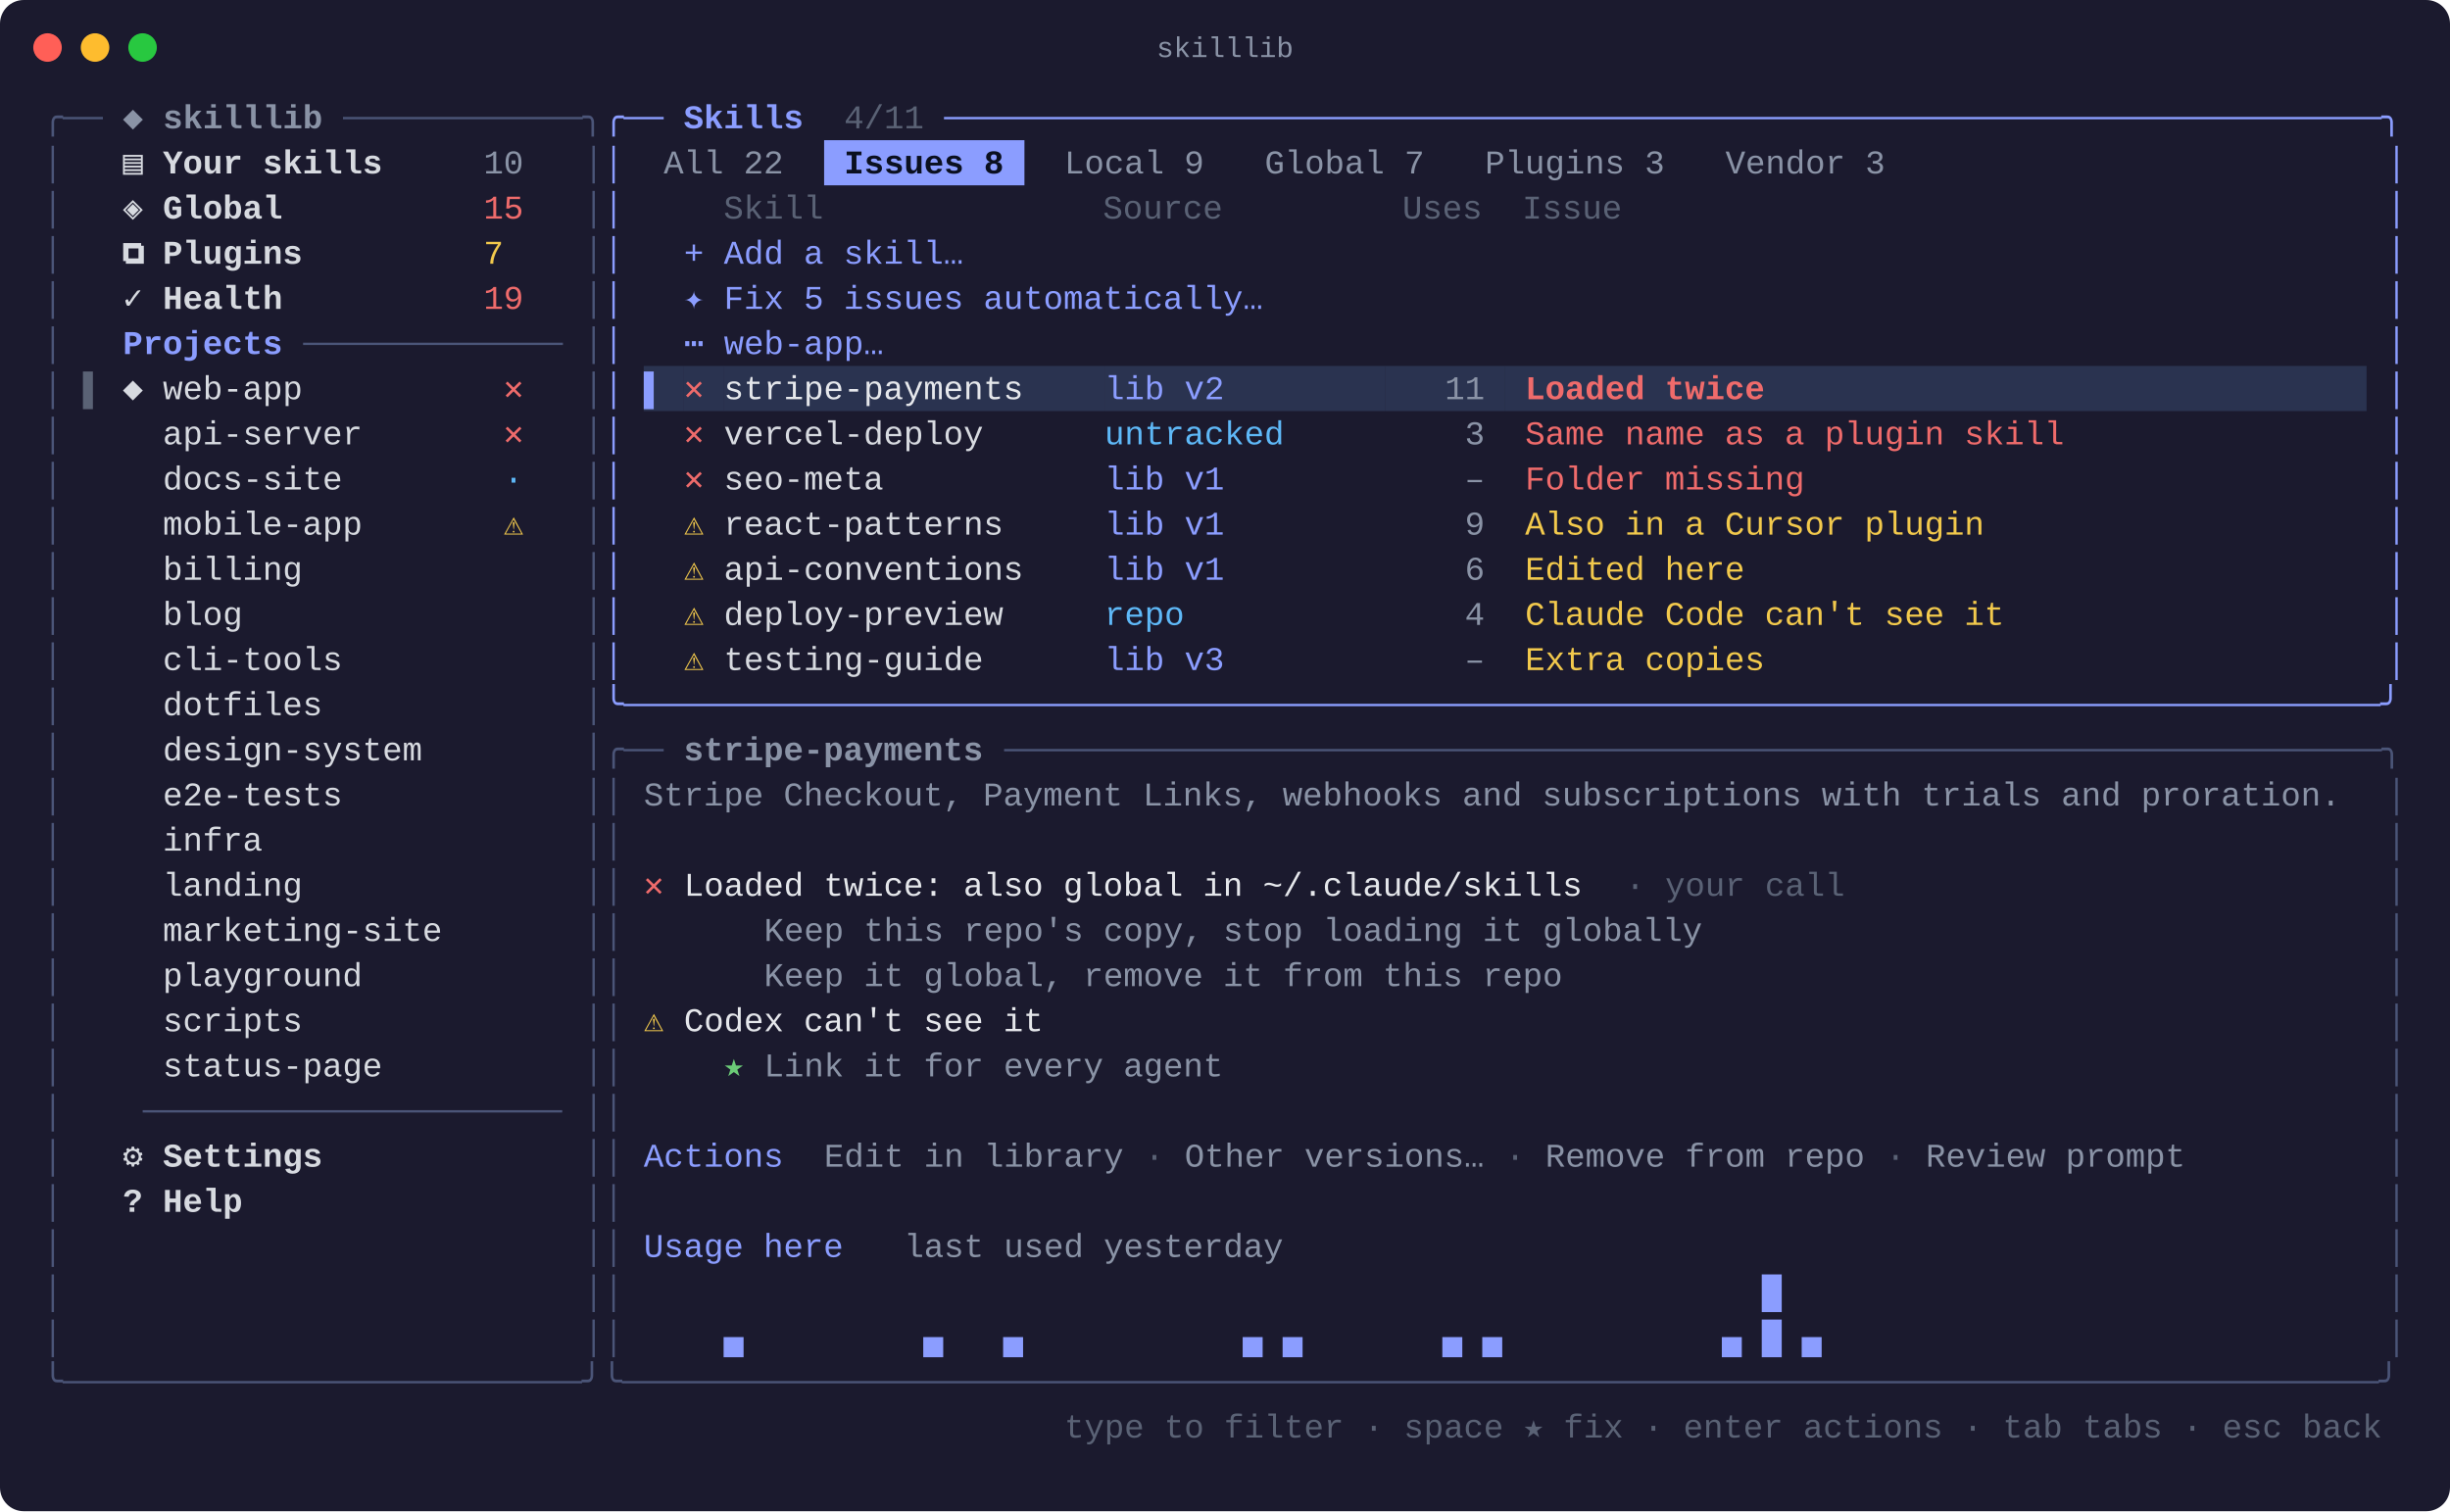
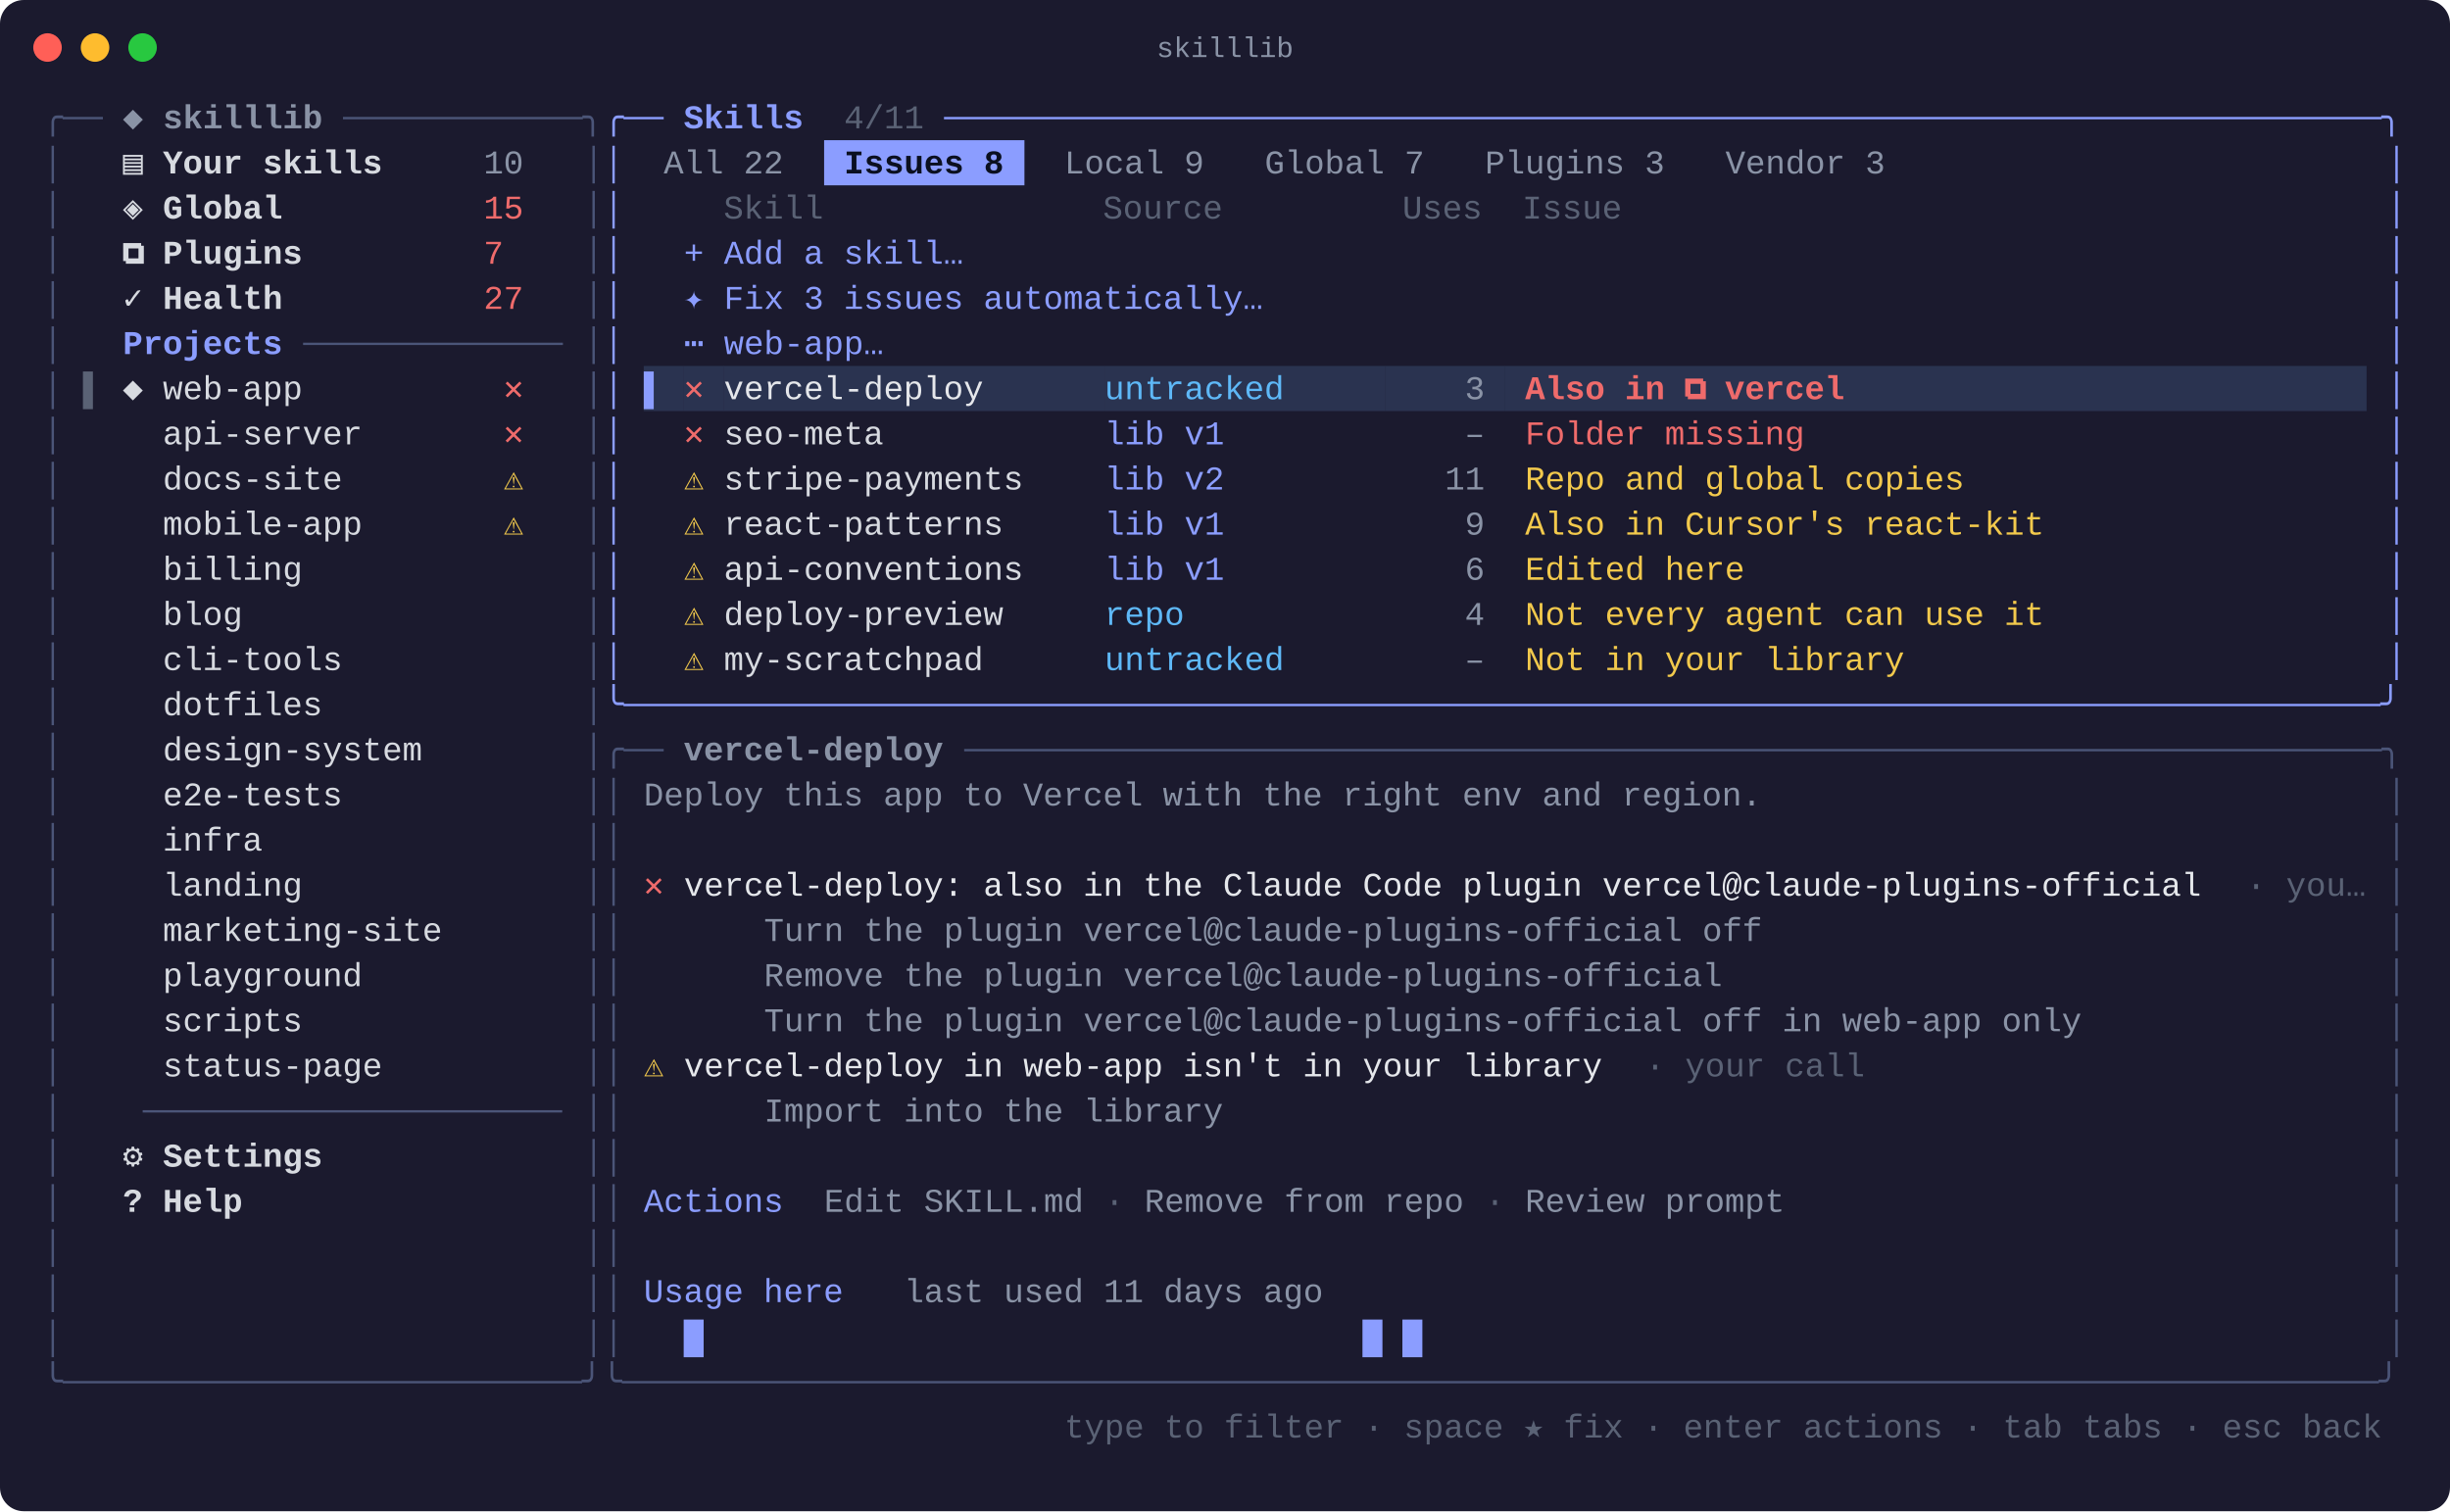
<svg xmlns="http://www.w3.org/2000/svg" width="1031" height="636" viewBox="0 0 1031 636" font-family="SFMono-Regular, Menlo, Consolas, 'Liberation Mono', monospace" font-size="14">
  <rect width="1031" height="636" rx="10" fill="#1b1a2e" />
  <circle cx="20" cy="20" r="6" fill="#ff5f57" />
  <circle cx="40" cy="20" r="6" fill="#febc2e" />
  <circle cx="60" cy="20" r="6" fill="#28c840" />
  <text x="515.5" y="24" fill="#8a93a6" font-size="12" text-anchor="middle">skilllib</text>
  <text x="18.0" y="54.0" fill="#4b5578" xml:space="preserve" textLength="25.3" lengthAdjust="spacingAndGlyphs">╭──</text>
  <text x="43.3" y="54.0" fill="#8a93a6" font-weight="bold" xml:space="preserve" textLength="101.2" lengthAdjust="spacingAndGlyphs"> ◆ skilllib </text>
  <text x="144.4" y="54.0" fill="#4b5578" xml:space="preserve" textLength="109.6" lengthAdjust="spacingAndGlyphs">────────────╮</text>
  <text x="254.0" y="54.0" fill="#8b9dff" xml:space="preserve" textLength="25.3" lengthAdjust="spacingAndGlyphs">╭──</text>
  <text x="279.3" y="54.0" fill="#8b9dff" font-weight="bold" xml:space="preserve" textLength="67.4" lengthAdjust="spacingAndGlyphs"> Skills </text>
  <text x="346.8" y="54.0" fill="#5a6275" xml:space="preserve" textLength="50.6" lengthAdjust="spacingAndGlyphs"> 4/11 </text>
  <text x="397.3" y="54.0" fill="#8b9dff" xml:space="preserve" textLength="615.4" lengthAdjust="spacingAndGlyphs">────────────────────────────────────────────────────────────────────────╮</text>
  <text x="18.0" y="73.0" fill="#4b5578" xml:space="preserve" textLength="8.4" lengthAdjust="spacingAndGlyphs">│</text>
  <text x="51.7" y="73.0" fill="#d7dae0" font-weight="bold" xml:space="preserve" textLength="151.7" lengthAdjust="spacingAndGlyphs">▤ Your skills     </text>
  <text x="203.5" y="73.0" fill="#8a93a6" xml:space="preserve" textLength="33.7" lengthAdjust="spacingAndGlyphs">10  </text>
  <text x="245.6" y="73.0" fill="#4b5578" xml:space="preserve" textLength="8.4" lengthAdjust="spacingAndGlyphs">│</text>
  <text x="254.0" y="73.0" fill="#8b9dff" xml:space="preserve" textLength="8.4" lengthAdjust="spacingAndGlyphs">│</text>
  <text x="270.9" y="73.0" fill="#8a93a6" xml:space="preserve" textLength="67.4" lengthAdjust="spacingAndGlyphs"> All 22 </text>
  <rect x="346.8" y="59.0" width="84.3" height="19" fill="#8b9dff" />
  <text x="346.8" y="73.0" fill="#0b1020" font-weight="bold" xml:space="preserve" textLength="84.3" lengthAdjust="spacingAndGlyphs"> Issues 8 </text>
  <text x="439.5" y="73.0" fill="#8a93a6" xml:space="preserve" textLength="75.9" lengthAdjust="spacingAndGlyphs"> Local 9 </text>
  <text x="523.8" y="73.0" fill="#8a93a6" xml:space="preserve" textLength="84.3" lengthAdjust="spacingAndGlyphs"> Global 7 </text>
  <text x="616.5" y="73.0" fill="#8a93a6" xml:space="preserve" textLength="92.7" lengthAdjust="spacingAndGlyphs"> Plugins 3 </text>
  <text x="717.7" y="73.0" fill="#8a93a6" xml:space="preserve" textLength="84.3" lengthAdjust="spacingAndGlyphs"> Vendor 3 </text>
  <text x="1004.3" y="73.0" fill="#8b9dff" xml:space="preserve" textLength="8.4" lengthAdjust="spacingAndGlyphs">│</text>
  <text x="18.0" y="92.0" fill="#4b5578" xml:space="preserve" textLength="8.4" lengthAdjust="spacingAndGlyphs">│</text>
  <text x="51.7" y="92.0" fill="#d7dae0" font-weight="bold" xml:space="preserve" textLength="151.7" lengthAdjust="spacingAndGlyphs">◈ Global          </text>
  <text x="203.5" y="92.0" fill="#ef6b6b" xml:space="preserve" textLength="33.7" lengthAdjust="spacingAndGlyphs">15  </text>
  <text x="245.6" y="92.0" fill="#4b5578" xml:space="preserve" textLength="8.4" lengthAdjust="spacingAndGlyphs">│</text>
  <text x="254.0" y="92.0" fill="#8b9dff" xml:space="preserve" textLength="8.4" lengthAdjust="spacingAndGlyphs">│</text>
  <text x="270.9" y="92.0" fill="#5a6275" xml:space="preserve" textLength="725.0" lengthAdjust="spacingAndGlyphs">    Skill              Source         Uses  Issue                                     </text>
  <text x="1004.3" y="92.0" fill="#8b9dff" xml:space="preserve" textLength="8.4" lengthAdjust="spacingAndGlyphs">│</text>
  <text x="18.0" y="111.0" fill="#4b5578" xml:space="preserve" textLength="8.4" lengthAdjust="spacingAndGlyphs">│</text>
  <text x="51.7" y="111.0" fill="#d7dae0" font-weight="bold" xml:space="preserve" textLength="151.7" lengthAdjust="spacingAndGlyphs">⧉ Plugins         </text>
-   <text x="203.5" y="111.0" fill="#f2c94c" xml:space="preserve" textLength="33.7" lengthAdjust="spacingAndGlyphs">7   </text>
+   <text x="203.5" y="111.0" fill="#ef6b6b" xml:space="preserve" textLength="33.7" lengthAdjust="spacingAndGlyphs">7   </text>
  <text x="245.6" y="111.0" fill="#4b5578" xml:space="preserve" textLength="8.4" lengthAdjust="spacingAndGlyphs">│</text>
  <text x="254.0" y="111.0" fill="#8b9dff" xml:space="preserve" textLength="8.4" lengthAdjust="spacingAndGlyphs">│</text>
  <text x="287.8" y="111.0" fill="#8b9dff" xml:space="preserve" textLength="708.1" lengthAdjust="spacingAndGlyphs">+ Add a skill…                                                                      </text>
  <text x="1004.3" y="111.0" fill="#8b9dff" xml:space="preserve" textLength="8.4" lengthAdjust="spacingAndGlyphs">│</text>
  <text x="18.0" y="130.0" fill="#4b5578" xml:space="preserve" textLength="8.4" lengthAdjust="spacingAndGlyphs">│</text>
  <text x="51.7" y="130.0" fill="#d7dae0" font-weight="bold" xml:space="preserve" textLength="151.7" lengthAdjust="spacingAndGlyphs">✓ Health          </text>
-   <text x="203.5" y="130.0" fill="#ef6b6b" xml:space="preserve" textLength="33.7" lengthAdjust="spacingAndGlyphs">19  </text>
+   <text x="203.5" y="130.0" fill="#ef6b6b" xml:space="preserve" textLength="33.7" lengthAdjust="spacingAndGlyphs">27  </text>
  <text x="245.6" y="130.0" fill="#4b5578" xml:space="preserve" textLength="8.4" lengthAdjust="spacingAndGlyphs">│</text>
  <text x="254.0" y="130.0" fill="#8b9dff" xml:space="preserve" textLength="8.4" lengthAdjust="spacingAndGlyphs">│</text>
-   <text x="287.8" y="130.0" fill="#8b9dff" xml:space="preserve" textLength="708.1" lengthAdjust="spacingAndGlyphs">✦ Fix 5 issues automatically…                                                       </text>
+   <text x="287.8" y="130.0" fill="#8b9dff" xml:space="preserve" textLength="708.1" lengthAdjust="spacingAndGlyphs">✦ Fix 3 issues automatically…                                                       </text>
  <text x="1004.3" y="130.0" fill="#8b9dff" xml:space="preserve" textLength="8.4" lengthAdjust="spacingAndGlyphs">│</text>
  <text x="18.0" y="149.0" fill="#4b5578" xml:space="preserve" textLength="8.4" lengthAdjust="spacingAndGlyphs">│</text>
  <text x="34.9" y="149.0" fill="#8b9dff" font-weight="bold" xml:space="preserve" textLength="92.7" lengthAdjust="spacingAndGlyphs">  Projects </text>
  <text x="127.6" y="149.0" fill="#4b5578" xml:space="preserve" textLength="109.6" lengthAdjust="spacingAndGlyphs">─────────────</text>
  <text x="245.6" y="149.0" fill="#4b5578" xml:space="preserve" textLength="8.4" lengthAdjust="spacingAndGlyphs">│</text>
  <text x="254.0" y="149.0" fill="#8b9dff" xml:space="preserve" textLength="8.4" lengthAdjust="spacingAndGlyphs">│</text>
  <text x="287.8" y="149.0" fill="#8b9dff" xml:space="preserve" textLength="708.1" lengthAdjust="spacingAndGlyphs">⋯ web-app…                                                                          </text>
  <text x="1004.3" y="149.0" fill="#8b9dff" xml:space="preserve" textLength="8.4" lengthAdjust="spacingAndGlyphs">│</text>
  <text x="18.0" y="168.0" fill="#4b5578" xml:space="preserve" textLength="8.4" lengthAdjust="spacingAndGlyphs">│</text>
  <text x="34.9" y="168.0" fill="#5a6275" xml:space="preserve" textLength="16.9" lengthAdjust="spacingAndGlyphs">▌ </text>
  <text x="51.7" y="168.0" fill="#d7dae0" xml:space="preserve" textLength="160.2" lengthAdjust="spacingAndGlyphs">◆ web-app          </text>
  <text x="211.9" y="168.0" fill="#ef6b6b" xml:space="preserve" textLength="25.3" lengthAdjust="spacingAndGlyphs">✕  </text>
  <text x="245.6" y="168.0" fill="#4b5578" xml:space="preserve" textLength="8.4" lengthAdjust="spacingAndGlyphs">│</text>
  <text x="254.0" y="168.0" fill="#8b9dff" xml:space="preserve" textLength="8.4" lengthAdjust="spacingAndGlyphs">│</text>
  <rect x="270.9" y="154.0" width="16.9" height="19" fill="#2a3350" />
  <text x="270.9" y="168.0" fill="#8b9dff" xml:space="preserve" textLength="16.9" lengthAdjust="spacingAndGlyphs">▌ </text>
  <rect x="287.8" y="154.0" width="16.9" height="19" fill="#2a3350" />
  <text x="287.8" y="168.0" fill="#ef6b6b" xml:space="preserve" textLength="16.9" lengthAdjust="spacingAndGlyphs">✕ </text>
  <rect x="304.6" y="154.0" width="160.2" height="19" fill="#2a3350" />
-   <text x="304.6" y="168.0" fill="#e5e7eb" xml:space="preserve" textLength="160.2" lengthAdjust="spacingAndGlyphs">stripe-payments    </text>
+   <text x="304.6" y="168.0" fill="#e5e7eb" xml:space="preserve" textLength="160.2" lengthAdjust="spacingAndGlyphs">vercel-deploy      </text>
  <rect x="464.8" y="154.0" width="118.0" height="19" fill="#2a3350" />
-   <text x="464.8" y="168.0" fill="#8b9dff" xml:space="preserve" textLength="118.0" lengthAdjust="spacingAndGlyphs">lib v2        </text>
+   <text x="464.8" y="168.0" fill="#5eb8f7" xml:space="preserve" textLength="118.0" lengthAdjust="spacingAndGlyphs">untracked     </text>
  <rect x="582.8" y="154.0" width="50.6" height="19" fill="#2a3350" />
-   <text x="582.8" y="168.0" fill="#8a93a6" xml:space="preserve" textLength="50.6" lengthAdjust="spacingAndGlyphs">   11 </text>
+   <text x="582.8" y="168.0" fill="#8a93a6" xml:space="preserve" textLength="50.6" lengthAdjust="spacingAndGlyphs">    3 </text>
  <rect x="633.4" y="154.0" width="362.5" height="19" fill="#2a3350" />
-   <text x="633.4" y="168.0" fill="#ef6b6b" font-weight="bold" xml:space="preserve" textLength="362.5" lengthAdjust="spacingAndGlyphs"> Loaded twice                              </text>
+   <text x="633.4" y="168.0" fill="#ef6b6b" font-weight="bold" xml:space="preserve" textLength="362.5" lengthAdjust="spacingAndGlyphs"> Also in ⧉ vercel                          </text>
  <text x="1004.3" y="168.0" fill="#8b9dff" xml:space="preserve" textLength="8.4" lengthAdjust="spacingAndGlyphs">│</text>
  <text x="18.0" y="187.0" fill="#4b5578" xml:space="preserve" textLength="8.4" lengthAdjust="spacingAndGlyphs">│</text>
  <text x="51.7" y="187.0" fill="#d7dae0" xml:space="preserve" textLength="160.2" lengthAdjust="spacingAndGlyphs">  api-server       </text>
  <text x="211.9" y="187.0" fill="#ef6b6b" xml:space="preserve" textLength="25.3" lengthAdjust="spacingAndGlyphs">✕  </text>
  <text x="245.6" y="187.0" fill="#4b5578" xml:space="preserve" textLength="8.4" lengthAdjust="spacingAndGlyphs">│</text>
  <text x="254.0" y="187.0" fill="#8b9dff" xml:space="preserve" textLength="8.4" lengthAdjust="spacingAndGlyphs">│</text>
  <text x="287.8" y="187.0" fill="#ef6b6b" xml:space="preserve" textLength="16.9" lengthAdjust="spacingAndGlyphs">✕ </text>
-   <text x="304.6" y="187.0" fill="#d7dae0" xml:space="preserve" textLength="160.2" lengthAdjust="spacingAndGlyphs">vercel-deploy      </text>
-   <text x="464.8" y="187.0" fill="#5eb8f7" xml:space="preserve" textLength="118.0" lengthAdjust="spacingAndGlyphs">untracked     </text>
-   <text x="582.8" y="187.0" fill="#8a93a6" xml:space="preserve" textLength="50.6" lengthAdjust="spacingAndGlyphs">    3 </text>
-   <text x="633.4" y="187.0" fill="#ef6b6b" xml:space="preserve" textLength="362.5" lengthAdjust="spacingAndGlyphs"> Same name as a plugin skill               </text>
+   <text x="304.6" y="187.0" fill="#d7dae0" xml:space="preserve" textLength="160.2" lengthAdjust="spacingAndGlyphs">seo-meta           </text>
+   <text x="464.8" y="187.0" fill="#8b9dff" xml:space="preserve" textLength="118.0" lengthAdjust="spacingAndGlyphs">lib v1        </text>
+   <text x="582.8" y="187.0" fill="#8a93a6" xml:space="preserve" textLength="50.6" lengthAdjust="spacingAndGlyphs">    – </text>
+   <text x="633.4" y="187.0" fill="#ef6b6b" xml:space="preserve" textLength="362.5" lengthAdjust="spacingAndGlyphs"> Folder missing                            </text>
  <text x="1004.3" y="187.0" fill="#8b9dff" xml:space="preserve" textLength="8.4" lengthAdjust="spacingAndGlyphs">│</text>
  <text x="18.0" y="206.0" fill="#4b5578" xml:space="preserve" textLength="8.4" lengthAdjust="spacingAndGlyphs">│</text>
  <text x="51.7" y="206.0" fill="#d7dae0" xml:space="preserve" textLength="160.2" lengthAdjust="spacingAndGlyphs">  docs-site        </text>
-   <text x="211.9" y="206.0" fill="#5eb8f7" xml:space="preserve" textLength="25.3" lengthAdjust="spacingAndGlyphs">·  </text>
+   <text x="211.9" y="206.0" fill="#f2c94c" xml:space="preserve" textLength="25.3" lengthAdjust="spacingAndGlyphs">⚠  </text>
  <text x="245.6" y="206.0" fill="#4b5578" xml:space="preserve" textLength="8.4" lengthAdjust="spacingAndGlyphs">│</text>
  <text x="254.0" y="206.0" fill="#8b9dff" xml:space="preserve" textLength="8.4" lengthAdjust="spacingAndGlyphs">│</text>
-   <text x="287.8" y="206.0" fill="#ef6b6b" xml:space="preserve" textLength="16.9" lengthAdjust="spacingAndGlyphs">✕ </text>
-   <text x="304.6" y="206.0" fill="#d7dae0" xml:space="preserve" textLength="160.2" lengthAdjust="spacingAndGlyphs">seo-meta           </text>
-   <text x="464.8" y="206.0" fill="#8b9dff" xml:space="preserve" textLength="118.0" lengthAdjust="spacingAndGlyphs">lib v1        </text>
-   <text x="582.8" y="206.0" fill="#8a93a6" xml:space="preserve" textLength="50.6" lengthAdjust="spacingAndGlyphs">    – </text>
-   <text x="633.4" y="206.0" fill="#ef6b6b" xml:space="preserve" textLength="362.5" lengthAdjust="spacingAndGlyphs"> Folder missing                            </text>
+   <text x="287.8" y="206.0" fill="#f2c94c" xml:space="preserve" textLength="16.9" lengthAdjust="spacingAndGlyphs">⚠ </text>
+   <text x="304.6" y="206.0" fill="#d7dae0" xml:space="preserve" textLength="160.2" lengthAdjust="spacingAndGlyphs">stripe-payments    </text>
+   <text x="464.8" y="206.0" fill="#8b9dff" xml:space="preserve" textLength="118.0" lengthAdjust="spacingAndGlyphs">lib v2        </text>
+   <text x="582.8" y="206.0" fill="#8a93a6" xml:space="preserve" textLength="50.6" lengthAdjust="spacingAndGlyphs">   11 </text>
+   <text x="633.4" y="206.0" fill="#f2c94c" xml:space="preserve" textLength="362.5" lengthAdjust="spacingAndGlyphs"> Repo and global copies                    </text>
  <text x="1004.3" y="206.0" fill="#8b9dff" xml:space="preserve" textLength="8.4" lengthAdjust="spacingAndGlyphs">│</text>
  <text x="18.0" y="225.0" fill="#4b5578" xml:space="preserve" textLength="8.4" lengthAdjust="spacingAndGlyphs">│</text>
  <text x="51.7" y="225.0" fill="#d7dae0" xml:space="preserve" textLength="160.2" lengthAdjust="spacingAndGlyphs">  mobile-app       </text>
  <text x="211.9" y="225.0" fill="#f2c94c" xml:space="preserve" textLength="25.3" lengthAdjust="spacingAndGlyphs">⚠  </text>
  <text x="245.6" y="225.0" fill="#4b5578" xml:space="preserve" textLength="8.4" lengthAdjust="spacingAndGlyphs">│</text>
  <text x="254.0" y="225.0" fill="#8b9dff" xml:space="preserve" textLength="8.4" lengthAdjust="spacingAndGlyphs">│</text>
  <text x="287.8" y="225.0" fill="#f2c94c" xml:space="preserve" textLength="16.9" lengthAdjust="spacingAndGlyphs">⚠ </text>
  <text x="304.6" y="225.0" fill="#d7dae0" xml:space="preserve" textLength="160.2" lengthAdjust="spacingAndGlyphs">react-patterns     </text>
  <text x="464.8" y="225.0" fill="#8b9dff" xml:space="preserve" textLength="118.0" lengthAdjust="spacingAndGlyphs">lib v1        </text>
  <text x="582.8" y="225.0" fill="#8a93a6" xml:space="preserve" textLength="50.6" lengthAdjust="spacingAndGlyphs">    9 </text>
-   <text x="633.4" y="225.0" fill="#f2c94c" xml:space="preserve" textLength="362.5" lengthAdjust="spacingAndGlyphs"> Also in a Cursor plugin                   </text>
+   <text x="633.4" y="225.0" fill="#f2c94c" xml:space="preserve" textLength="362.5" lengthAdjust="spacingAndGlyphs"> Also in Cursor's react-kit                </text>
  <text x="1004.3" y="225.0" fill="#8b9dff" xml:space="preserve" textLength="8.4" lengthAdjust="spacingAndGlyphs">│</text>
  <text x="18.0" y="244.0" fill="#4b5578" xml:space="preserve" textLength="8.4" lengthAdjust="spacingAndGlyphs">│</text>
  <text x="51.7" y="244.0" fill="#d7dae0" xml:space="preserve" textLength="193.9" lengthAdjust="spacingAndGlyphs">  billing              </text>
  <text x="245.6" y="244.0" fill="#4b5578" xml:space="preserve" textLength="8.4" lengthAdjust="spacingAndGlyphs">│</text>
  <text x="254.0" y="244.0" fill="#8b9dff" xml:space="preserve" textLength="8.4" lengthAdjust="spacingAndGlyphs">│</text>
  <text x="287.8" y="244.0" fill="#f2c94c" xml:space="preserve" textLength="16.9" lengthAdjust="spacingAndGlyphs">⚠ </text>
  <text x="304.6" y="244.0" fill="#d7dae0" xml:space="preserve" textLength="160.2" lengthAdjust="spacingAndGlyphs">api-conventions    </text>
  <text x="464.8" y="244.0" fill="#8b9dff" xml:space="preserve" textLength="118.0" lengthAdjust="spacingAndGlyphs">lib v1        </text>
  <text x="582.8" y="244.0" fill="#8a93a6" xml:space="preserve" textLength="50.6" lengthAdjust="spacingAndGlyphs">    6 </text>
  <text x="633.4" y="244.0" fill="#f2c94c" xml:space="preserve" textLength="362.5" lengthAdjust="spacingAndGlyphs"> Edited here                               </text>
  <text x="1004.3" y="244.0" fill="#8b9dff" xml:space="preserve" textLength="8.4" lengthAdjust="spacingAndGlyphs">│</text>
  <text x="18.0" y="263.0" fill="#4b5578" xml:space="preserve" textLength="8.4" lengthAdjust="spacingAndGlyphs">│</text>
  <text x="51.7" y="263.0" fill="#d7dae0" xml:space="preserve" textLength="193.9" lengthAdjust="spacingAndGlyphs">  blog                 </text>
  <text x="245.6" y="263.0" fill="#4b5578" xml:space="preserve" textLength="8.4" lengthAdjust="spacingAndGlyphs">│</text>
  <text x="254.0" y="263.0" fill="#8b9dff" xml:space="preserve" textLength="8.4" lengthAdjust="spacingAndGlyphs">│</text>
  <text x="287.8" y="263.0" fill="#f2c94c" xml:space="preserve" textLength="16.9" lengthAdjust="spacingAndGlyphs">⚠ </text>
  <text x="304.6" y="263.0" fill="#d7dae0" xml:space="preserve" textLength="160.2" lengthAdjust="spacingAndGlyphs">deploy-preview     </text>
  <text x="464.8" y="263.0" fill="#5eb8f7" xml:space="preserve" textLength="118.0" lengthAdjust="spacingAndGlyphs">repo          </text>
  <text x="582.8" y="263.0" fill="#8a93a6" xml:space="preserve" textLength="50.6" lengthAdjust="spacingAndGlyphs">    4 </text>
-   <text x="633.4" y="263.0" fill="#f2c94c" xml:space="preserve" textLength="362.5" lengthAdjust="spacingAndGlyphs"> Claude Code can't see it                  </text>
+   <text x="633.4" y="263.0" fill="#f2c94c" xml:space="preserve" textLength="362.5" lengthAdjust="spacingAndGlyphs"> Not every agent can use it                </text>
  <text x="1004.3" y="263.0" fill="#8b9dff" xml:space="preserve" textLength="8.4" lengthAdjust="spacingAndGlyphs">│</text>
  <text x="18.0" y="282.0" fill="#4b5578" xml:space="preserve" textLength="8.4" lengthAdjust="spacingAndGlyphs">│</text>
  <text x="51.7" y="282.0" fill="#d7dae0" xml:space="preserve" textLength="193.9" lengthAdjust="spacingAndGlyphs">  cli-tools            </text>
  <text x="245.6" y="282.0" fill="#4b5578" xml:space="preserve" textLength="8.4" lengthAdjust="spacingAndGlyphs">│</text>
  <text x="254.0" y="282.0" fill="#8b9dff" xml:space="preserve" textLength="8.4" lengthAdjust="spacingAndGlyphs">│</text>
  <text x="287.8" y="282.0" fill="#f2c94c" xml:space="preserve" textLength="16.9" lengthAdjust="spacingAndGlyphs">⚠ </text>
-   <text x="304.6" y="282.0" fill="#d7dae0" xml:space="preserve" textLength="160.2" lengthAdjust="spacingAndGlyphs">testing-guide      </text>
-   <text x="464.8" y="282.0" fill="#8b9dff" xml:space="preserve" textLength="118.0" lengthAdjust="spacingAndGlyphs">lib v3        </text>
+   <text x="304.6" y="282.0" fill="#d7dae0" xml:space="preserve" textLength="160.2" lengthAdjust="spacingAndGlyphs">my-scratchpad      </text>
+   <text x="464.8" y="282.0" fill="#5eb8f7" xml:space="preserve" textLength="118.0" lengthAdjust="spacingAndGlyphs">untracked     </text>
  <text x="582.8" y="282.0" fill="#8a93a6" xml:space="preserve" textLength="50.6" lengthAdjust="spacingAndGlyphs">    – </text>
-   <text x="633.4" y="282.0" fill="#f2c94c" xml:space="preserve" textLength="362.5" lengthAdjust="spacingAndGlyphs"> Extra copies                              </text>
+   <text x="633.4" y="282.0" fill="#f2c94c" xml:space="preserve" textLength="362.5" lengthAdjust="spacingAndGlyphs"> Not in your library                       </text>
  <text x="1004.3" y="282.0" fill="#8b9dff" xml:space="preserve" textLength="8.4" lengthAdjust="spacingAndGlyphs">│</text>
  <text x="18.0" y="301.0" fill="#4b5578" xml:space="preserve" textLength="8.4" lengthAdjust="spacingAndGlyphs">│</text>
  <text x="51.7" y="301.0" fill="#d7dae0" xml:space="preserve" textLength="193.9" lengthAdjust="spacingAndGlyphs">  dotfiles             </text>
  <text x="245.6" y="301.0" fill="#4b5578" xml:space="preserve" textLength="8.4" lengthAdjust="spacingAndGlyphs">│</text>
  <text x="254.0" y="301.0" fill="#8b9dff" xml:space="preserve" textLength="758.7" lengthAdjust="spacingAndGlyphs">╰────────────────────────────────────────────────────────────────────────────────────────╯</text>
  <text x="18.0" y="320.0" fill="#4b5578" xml:space="preserve" textLength="8.4" lengthAdjust="spacingAndGlyphs">│</text>
  <text x="51.7" y="320.0" fill="#d7dae0" xml:space="preserve" textLength="193.9" lengthAdjust="spacingAndGlyphs">  design-system        </text>
  <text x="245.6" y="320.0" fill="#4b5578" xml:space="preserve" textLength="33.7" lengthAdjust="spacingAndGlyphs">│╭──</text>
-   <text x="279.3" y="320.0" fill="#8a93a6" font-weight="bold" xml:space="preserve" textLength="143.3" lengthAdjust="spacingAndGlyphs"> stripe-payments </text>
-   <text x="422.6" y="320.0" fill="#4b5578" xml:space="preserve" textLength="590.1" lengthAdjust="spacingAndGlyphs">─────────────────────────────────────────────────────────────────────╮</text>
+   <text x="279.3" y="320.0" fill="#8a93a6" font-weight="bold" xml:space="preserve" textLength="126.4" lengthAdjust="spacingAndGlyphs"> vercel-deploy </text>
+   <text x="405.8" y="320.0" fill="#4b5578" xml:space="preserve" textLength="607.0" lengthAdjust="spacingAndGlyphs">───────────────────────────────────────────────────────────────────────╮</text>
  <text x="18.0" y="339.0" fill="#4b5578" xml:space="preserve" textLength="8.4" lengthAdjust="spacingAndGlyphs">│</text>
  <text x="51.7" y="339.0" fill="#d7dae0" xml:space="preserve" textLength="193.9" lengthAdjust="spacingAndGlyphs">  e2e-tests            </text>
  <text x="245.6" y="339.0" fill="#4b5578" xml:space="preserve" textLength="16.9" lengthAdjust="spacingAndGlyphs">││</text>
-   <text x="270.9" y="339.0" fill="#8a93a6" xml:space="preserve" textLength="716.5" lengthAdjust="spacingAndGlyphs">Stripe Checkout, Payment Links, webhooks and subscriptions with trials and proration.</text>
+   <text x="270.9" y="339.0" fill="#8a93a6" xml:space="preserve" textLength="472.1" lengthAdjust="spacingAndGlyphs">Deploy this app to Vercel with the right env and region.</text>
  <text x="1004.3" y="339.0" fill="#4b5578" xml:space="preserve" textLength="8.4" lengthAdjust="spacingAndGlyphs">│</text>
  <text x="18.0" y="358.0" fill="#4b5578" xml:space="preserve" textLength="8.4" lengthAdjust="spacingAndGlyphs">│</text>
  <text x="51.7" y="358.0" fill="#d7dae0" xml:space="preserve" textLength="193.9" lengthAdjust="spacingAndGlyphs">  infra                </text>
  <text x="245.6" y="358.0" fill="#4b5578" xml:space="preserve" textLength="16.9" lengthAdjust="spacingAndGlyphs">││</text>
  <text x="1004.3" y="358.0" fill="#4b5578" xml:space="preserve" textLength="8.4" lengthAdjust="spacingAndGlyphs">│</text>
  <text x="18.0" y="377.0" fill="#4b5578" xml:space="preserve" textLength="8.4" lengthAdjust="spacingAndGlyphs">│</text>
  <text x="51.7" y="377.0" fill="#d7dae0" xml:space="preserve" textLength="193.9" lengthAdjust="spacingAndGlyphs">  landing              </text>
  <text x="245.6" y="377.0" fill="#4b5578" xml:space="preserve" textLength="16.9" lengthAdjust="spacingAndGlyphs">││</text>
  <text x="270.9" y="377.0" fill="#ef6b6b" xml:space="preserve" textLength="16.9" lengthAdjust="spacingAndGlyphs">✕ </text>
-   <text x="287.8" y="377.0" fill="#e5e7eb" xml:space="preserve" textLength="379.3" lengthAdjust="spacingAndGlyphs">Loaded twice: also global in ~/.claude/skills</text>
-   <text x="667.1" y="377.0" fill="#5a6275" xml:space="preserve" textLength="109.6" lengthAdjust="spacingAndGlyphs">  · your call</text>
+   <text x="287.8" y="377.0" fill="#e5e7eb" xml:space="preserve" textLength="640.7" lengthAdjust="spacingAndGlyphs">vercel-deploy: also in the Claude Code plugin vercel@claude-plugins-official</text>
+   <text x="928.4" y="377.0" fill="#5a6275" xml:space="preserve" textLength="67.4" lengthAdjust="spacingAndGlyphs">  · you…</text>
  <text x="1004.3" y="377.0" fill="#4b5578" xml:space="preserve" textLength="8.4" lengthAdjust="spacingAndGlyphs">│</text>
  <text x="18.0" y="396.0" fill="#4b5578" xml:space="preserve" textLength="8.4" lengthAdjust="spacingAndGlyphs">│</text>
  <text x="51.7" y="396.0" fill="#d7dae0" xml:space="preserve" textLength="193.9" lengthAdjust="spacingAndGlyphs">  marketing-site       </text>
  <text x="245.6" y="396.0" fill="#4b5578" xml:space="preserve" textLength="16.9" lengthAdjust="spacingAndGlyphs">││</text>
-   <text x="321.5" y="396.0" fill="#8a93a6" xml:space="preserve" textLength="396.2" lengthAdjust="spacingAndGlyphs">Keep this repo's copy, stop loading it globally</text>
+   <text x="321.5" y="396.0" fill="#8a93a6" xml:space="preserve" textLength="421.5" lengthAdjust="spacingAndGlyphs">Turn the plugin vercel@claude-plugins-official off</text>
  <text x="1004.3" y="396.0" fill="#4b5578" xml:space="preserve" textLength="8.4" lengthAdjust="spacingAndGlyphs">│</text>
  <text x="18.0" y="415.0" fill="#4b5578" xml:space="preserve" textLength="8.4" lengthAdjust="spacingAndGlyphs">│</text>
  <text x="51.7" y="415.0" fill="#d7dae0" xml:space="preserve" textLength="193.9" lengthAdjust="spacingAndGlyphs">  playground           </text>
  <text x="245.6" y="415.0" fill="#4b5578" xml:space="preserve" textLength="16.9" lengthAdjust="spacingAndGlyphs">││</text>
-   <text x="321.5" y="415.0" fill="#8a93a6" xml:space="preserve" textLength="337.2" lengthAdjust="spacingAndGlyphs">Keep it global, remove it from this repo</text>
+   <text x="321.5" y="415.0" fill="#8a93a6" xml:space="preserve" textLength="404.6" lengthAdjust="spacingAndGlyphs">Remove the plugin vercel@claude-plugins-official</text>
  <text x="1004.3" y="415.0" fill="#4b5578" xml:space="preserve" textLength="8.4" lengthAdjust="spacingAndGlyphs">│</text>
  <text x="18.0" y="434.0" fill="#4b5578" xml:space="preserve" textLength="8.4" lengthAdjust="spacingAndGlyphs">│</text>
  <text x="51.7" y="434.0" fill="#d7dae0" xml:space="preserve" textLength="193.9" lengthAdjust="spacingAndGlyphs">  scripts              </text>
  <text x="245.6" y="434.0" fill="#4b5578" xml:space="preserve" textLength="16.9" lengthAdjust="spacingAndGlyphs">││</text>
-   <text x="270.9" y="434.0" fill="#f2c94c" xml:space="preserve" textLength="16.9" lengthAdjust="spacingAndGlyphs">⚠ </text>
-   <text x="287.8" y="434.0" fill="#e5e7eb" xml:space="preserve" textLength="151.7" lengthAdjust="spacingAndGlyphs">Codex can't see it</text>
+   <text x="321.5" y="434.0" fill="#8a93a6" xml:space="preserve" textLength="556.4" lengthAdjust="spacingAndGlyphs">Turn the plugin vercel@claude-plugins-official off in web-app only</text>
  <text x="1004.3" y="434.0" fill="#4b5578" xml:space="preserve" textLength="8.4" lengthAdjust="spacingAndGlyphs">│</text>
  <text x="18.0" y="453.0" fill="#4b5578" xml:space="preserve" textLength="8.4" lengthAdjust="spacingAndGlyphs">│</text>
  <text x="51.7" y="453.0" fill="#d7dae0" xml:space="preserve" textLength="193.9" lengthAdjust="spacingAndGlyphs">  status-page          </text>
  <text x="245.6" y="453.0" fill="#4b5578" xml:space="preserve" textLength="16.9" lengthAdjust="spacingAndGlyphs">││</text>
-   <text x="304.6" y="453.0" fill="#6bcb77" xml:space="preserve" textLength="16.9" lengthAdjust="spacingAndGlyphs">★ </text>
-   <text x="321.5" y="453.0" fill="#8a93a6" xml:space="preserve" textLength="193.9" lengthAdjust="spacingAndGlyphs">Link it for every agent</text>
+   <text x="270.9" y="453.0" fill="#f2c94c" xml:space="preserve" textLength="16.9" lengthAdjust="spacingAndGlyphs">⚠ </text>
+   <text x="287.8" y="453.0" fill="#e5e7eb" xml:space="preserve" textLength="387.8" lengthAdjust="spacingAndGlyphs">vercel-deploy in web-app isn't in your library</text>
+   <text x="675.5" y="453.0" fill="#5a6275" xml:space="preserve" textLength="109.6" lengthAdjust="spacingAndGlyphs">  · your call</text>
  <text x="1004.3" y="453.0" fill="#4b5578" xml:space="preserve" textLength="8.4" lengthAdjust="spacingAndGlyphs">│</text>
  <text x="18.0" y="472.0" fill="#4b5578" xml:space="preserve" textLength="8.4" lengthAdjust="spacingAndGlyphs">│</text>
  <text x="60.1" y="472.0" fill="#4b5578" xml:space="preserve" textLength="177.0" lengthAdjust="spacingAndGlyphs">─────────────────────</text>
  <text x="245.6" y="472.0" fill="#4b5578" xml:space="preserve" textLength="16.9" lengthAdjust="spacingAndGlyphs">││</text>
+   <text x="321.5" y="472.0" fill="#8a93a6" xml:space="preserve" textLength="193.9" lengthAdjust="spacingAndGlyphs">Import into the library</text>
  <text x="1004.3" y="472.0" fill="#4b5578" xml:space="preserve" textLength="8.4" lengthAdjust="spacingAndGlyphs">│</text>
  <text x="18.0" y="491.0" fill="#4b5578" xml:space="preserve" textLength="8.4" lengthAdjust="spacingAndGlyphs">│</text>
  <text x="51.7" y="491.0" fill="#d7dae0" font-weight="bold" xml:space="preserve" textLength="185.5" lengthAdjust="spacingAndGlyphs">⚙ Settings            </text>
  <text x="245.6" y="491.0" fill="#4b5578" xml:space="preserve" textLength="16.9" lengthAdjust="spacingAndGlyphs">││</text>
-   <text x="270.9" y="491.0" fill="#8b9dff" xml:space="preserve" textLength="75.9" lengthAdjust="spacingAndGlyphs">Actions  </text>
-   <text x="346.8" y="491.0" fill="#8a93a6" xml:space="preserve" textLength="126.4" lengthAdjust="spacingAndGlyphs">Edit in library</text>
-   <text x="473.2" y="491.0" fill="#5a6275" xml:space="preserve" textLength="25.3" lengthAdjust="spacingAndGlyphs"> · </text>
-   <text x="498.5" y="491.0" fill="#8a93a6" xml:space="preserve" textLength="126.4" lengthAdjust="spacingAndGlyphs">Other versions…</text>
-   <text x="625.0" y="491.0" fill="#5a6275" xml:space="preserve" textLength="25.3" lengthAdjust="spacingAndGlyphs"> · </text>
-   <text x="650.3" y="491.0" fill="#8a93a6" xml:space="preserve" textLength="134.9" lengthAdjust="spacingAndGlyphs">Remove from repo</text>
-   <text x="785.1" y="491.0" fill="#5a6275" xml:space="preserve" textLength="25.3" lengthAdjust="spacingAndGlyphs"> · </text>
-   <text x="810.4" y="491.0" fill="#8a93a6" xml:space="preserve" textLength="109.6" lengthAdjust="spacingAndGlyphs">Review prompt</text>
  <text x="1004.3" y="491.0" fill="#4b5578" xml:space="preserve" textLength="8.4" lengthAdjust="spacingAndGlyphs">│</text>
  <text x="18.0" y="510.0" fill="#4b5578" xml:space="preserve" textLength="8.4" lengthAdjust="spacingAndGlyphs">│</text>
  <text x="51.7" y="510.0" fill="#d7dae0" font-weight="bold" xml:space="preserve" textLength="185.5" lengthAdjust="spacingAndGlyphs">? Help                </text>
  <text x="245.6" y="510.0" fill="#4b5578" xml:space="preserve" textLength="16.9" lengthAdjust="spacingAndGlyphs">││</text>
+   <text x="270.9" y="510.0" fill="#8b9dff" xml:space="preserve" textLength="75.9" lengthAdjust="spacingAndGlyphs">Actions  </text>
+   <text x="346.8" y="510.0" fill="#8a93a6" xml:space="preserve" textLength="109.6" lengthAdjust="spacingAndGlyphs">Edit SKILL.md</text>
+   <text x="456.4" y="510.0" fill="#5a6275" xml:space="preserve" textLength="25.3" lengthAdjust="spacingAndGlyphs"> · </text>
+   <text x="481.6" y="510.0" fill="#8a93a6" xml:space="preserve" textLength="134.9" lengthAdjust="spacingAndGlyphs">Remove from repo</text>
+   <text x="616.5" y="510.0" fill="#5a6275" xml:space="preserve" textLength="25.3" lengthAdjust="spacingAndGlyphs"> · </text>
+   <text x="641.8" y="510.0" fill="#8a93a6" xml:space="preserve" textLength="109.6" lengthAdjust="spacingAndGlyphs">Review prompt</text>
  <text x="1004.3" y="510.0" fill="#4b5578" xml:space="preserve" textLength="8.4" lengthAdjust="spacingAndGlyphs">│</text>
  <text x="18.0" y="529.0" fill="#4b5578" xml:space="preserve" textLength="8.4" lengthAdjust="spacingAndGlyphs">│</text>
  <text x="245.6" y="529.0" fill="#4b5578" xml:space="preserve" textLength="16.9" lengthAdjust="spacingAndGlyphs">││</text>
-   <text x="270.9" y="529.0" fill="#8b9dff" xml:space="preserve" textLength="84.3" lengthAdjust="spacingAndGlyphs">Usage here</text>
-   <text x="355.2" y="529.0" fill="#8a93a6" xml:space="preserve" textLength="185.5" lengthAdjust="spacingAndGlyphs">   last used yesterday</text>
  <text x="1004.3" y="529.0" fill="#4b5578" xml:space="preserve" textLength="8.4" lengthAdjust="spacingAndGlyphs">│</text>
  <text x="18.0" y="548.0" fill="#4b5578" xml:space="preserve" textLength="8.4" lengthAdjust="spacingAndGlyphs">│</text>
  <text x="245.6" y="548.0" fill="#4b5578" xml:space="preserve" textLength="16.9" lengthAdjust="spacingAndGlyphs">││</text>
-   <text x="270.9" y="548.0" fill="#8b9dff" xml:space="preserve" textLength="522.7" lengthAdjust="spacingAndGlyphs">                                                        █     </text>
+   <text x="270.9" y="548.0" fill="#8b9dff" xml:space="preserve" textLength="84.3" lengthAdjust="spacingAndGlyphs">Usage here</text>
+   <text x="355.2" y="548.0" fill="#8a93a6" xml:space="preserve" textLength="202.3" lengthAdjust="spacingAndGlyphs">   last used 11 days ago</text>
  <text x="1004.3" y="548.0" fill="#4b5578" xml:space="preserve" textLength="8.4" lengthAdjust="spacingAndGlyphs">│</text>
  <text x="18.0" y="567.0" fill="#4b5578" xml:space="preserve" textLength="8.4" lengthAdjust="spacingAndGlyphs">│</text>
  <text x="245.6" y="567.0" fill="#4b5578" xml:space="preserve" textLength="16.9" lengthAdjust="spacingAndGlyphs">││</text>
-   <text x="270.9" y="567.0" fill="#8b9dff" xml:space="preserve" textLength="522.7" lengthAdjust="spacingAndGlyphs">    ▄         ▄   ▄           ▄ ▄       ▄ ▄           ▄ █ ▄   </text>
+   <text x="270.9" y="567.0" fill="#8b9dff" xml:space="preserve" textLength="522.7" lengthAdjust="spacingAndGlyphs">  █                                 █ █                       </text>
  <text x="1004.3" y="567.0" fill="#4b5578" xml:space="preserve" textLength="8.4" lengthAdjust="spacingAndGlyphs">│</text>
  <text x="18.0" y="586.0" fill="#4b5578" xml:space="preserve" textLength="994.7" lengthAdjust="spacingAndGlyphs">╰──────────────────────────╯╰────────────────────────────────────────────────────────────────────────────────────────╯</text>
  <text x="447.9" y="605.0" fill="#5a6275" xml:space="preserve" textLength="564.8" lengthAdjust="spacingAndGlyphs">type to filter · space ★ fix · enter actions · tab tabs · esc back </text>
</svg>
